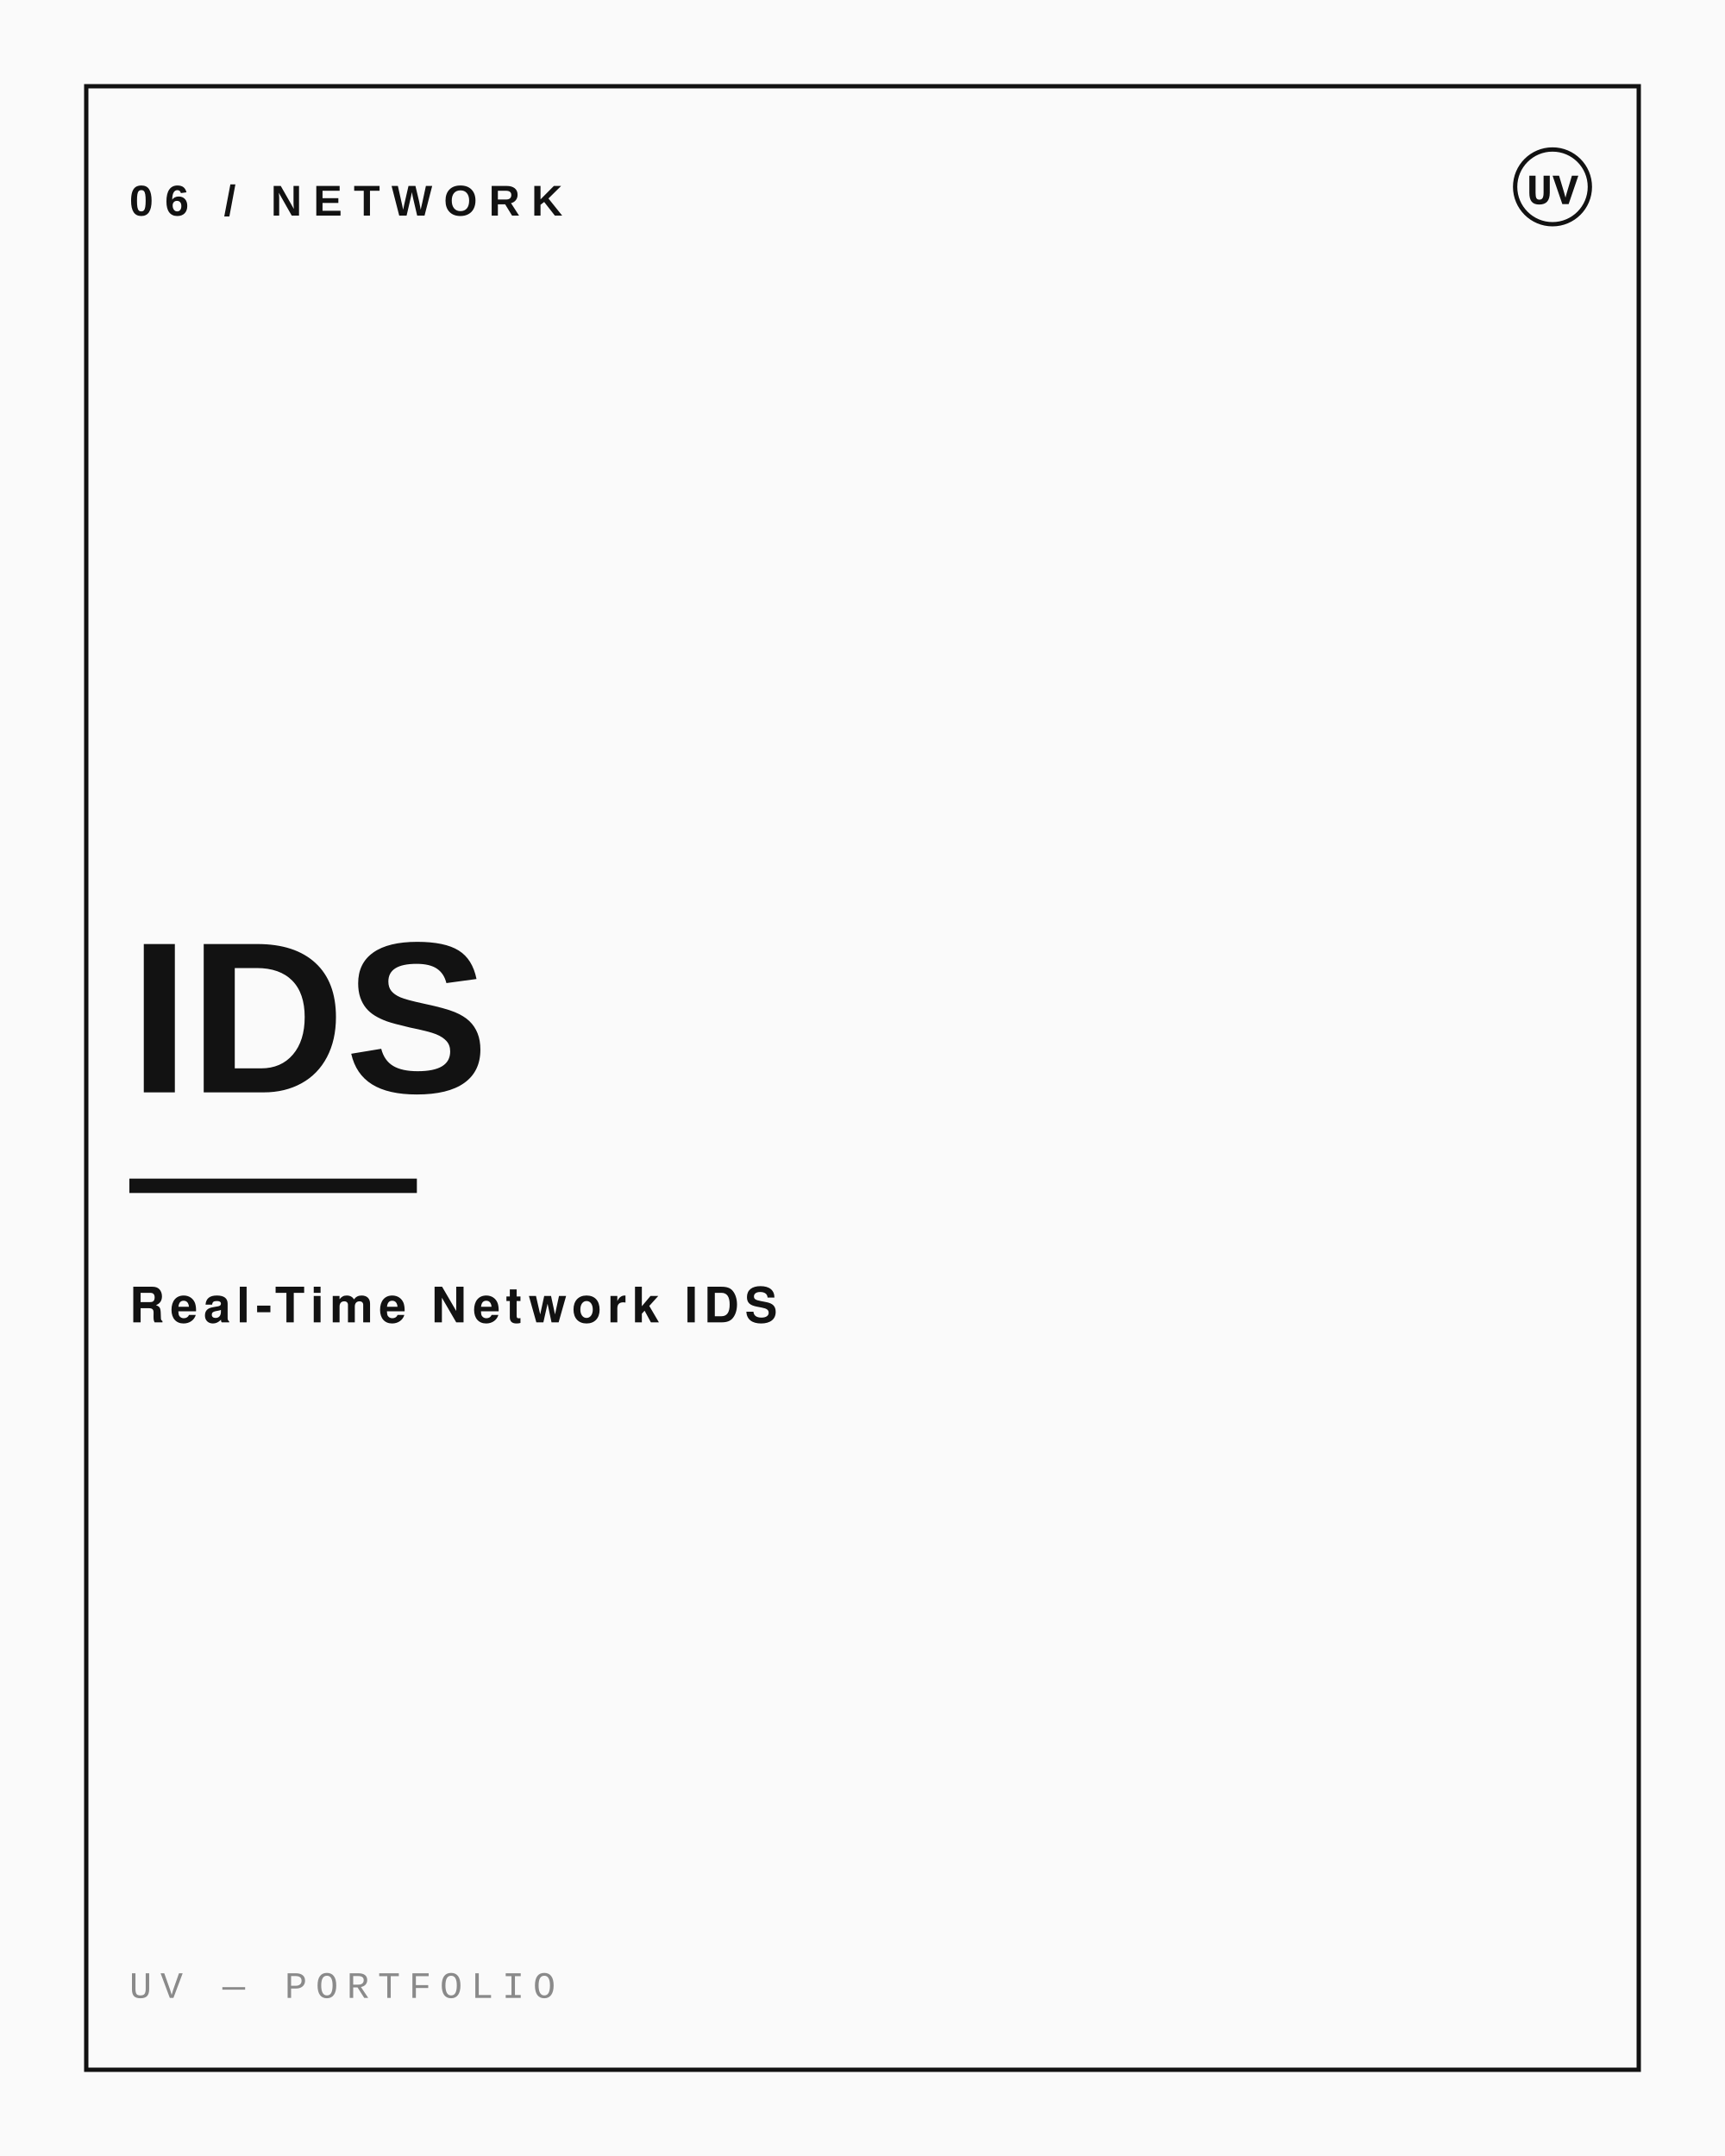
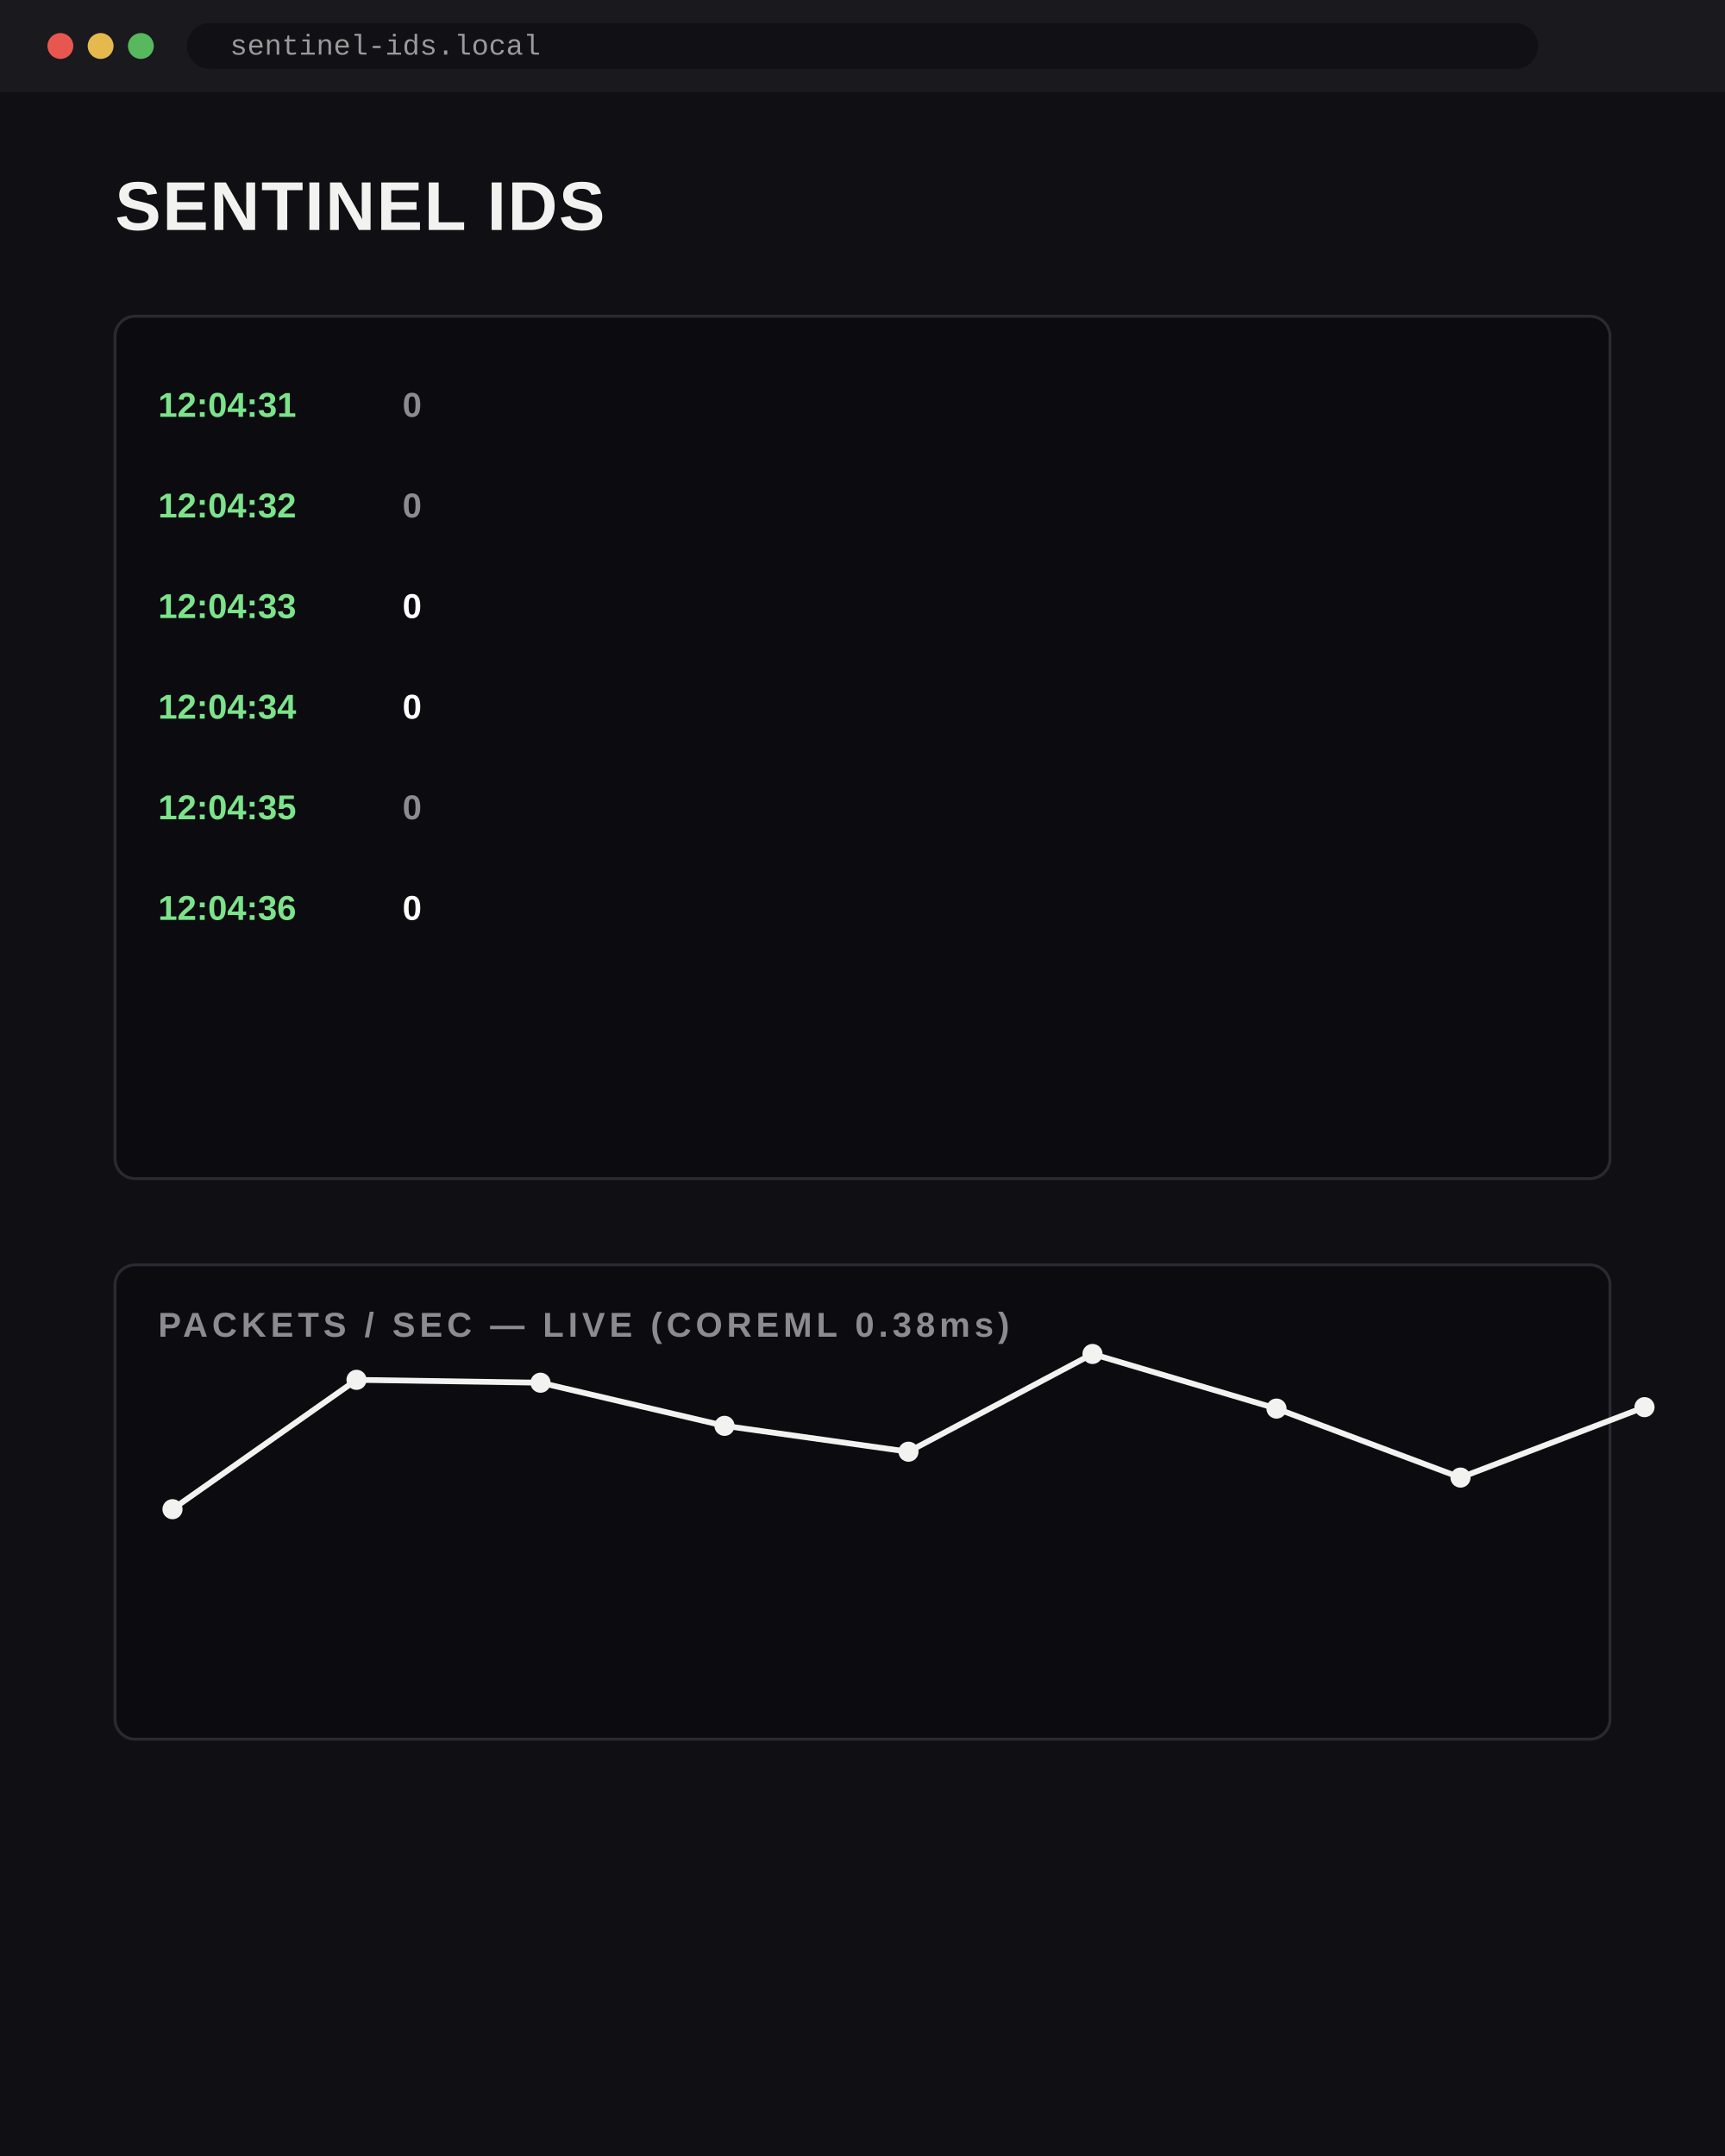
<svg xmlns="http://www.w3.org/2000/svg" width="1200" height="1500" viewBox="0 0 1200 1500">
-   <rect width="1200" height="1500" fill="#FAFAFA" />
-   <rect x="60" y="60" width="1080" height="1380" fill="none" stroke="#121212" stroke-width="3" />
-   <text x="90" y="150" font-family="Arial Black, Arial, sans-serif" font-size="30" font-weight="900" fill="#121212" letter-spacing="8">06 / NETWORK</text>
-   <text x="90" y="760" font-family="Arial Black, Arial, sans-serif" font-size="150" font-weight="900" fill="#121212">IDS</text>
-   <rect x="90" y="820" width="200" height="10" fill="#121212" />
-   <text x="90" y="920" font-family="Helvetica, Arial, sans-serif" font-size="34" font-weight="700" fill="#121212" letter-spacing="4">Real-Time Network IDS</text>
-   <text x="90" y="1390" font-family="Courier New, monospace" font-size="26" fill="#8A8A8A" letter-spacing="6">UV — PORTFOLIO</text>
-   <circle cx="1080" cy="130" r="26" fill="none" stroke="#121212" stroke-width="3" />
-   <text x="1080" y="142" font-family="Courier New, monospace" font-size="30" font-weight="700" fill="#121212" text-anchor="middle">UV</text>
+   <rect width="1200" height="1500" fill="#101014" />
+   <rect x="0" y="0" width="1200" height="64" fill="#2A2A32" opacity="0.35" />
+   <circle cx="42" cy="32" r="9" fill="#E8574F" />
+   <circle cx="70" cy="32" r="9" fill="#E5B94E" />
+   <circle cx="98" cy="32" r="9" fill="#57B85E" />
+   <rect x="130" y="16" width="940" height="32" rx="16" fill="#101014" opacity="0.9" />
+   <text x="160" y="38" font-family="Courier New, monospace" font-size="20" fill="#9A9A9A">sentinel-ids.local</text>
+   <text x="80" y="160" font-family="Arial, sans-serif" font-size="48" font-weight="900" fill="#F2F2F0" letter-spacing="1">SENTINEL IDS</text>
+   <rect x="80" y="220" width="1040" height="600" rx="14" fill="#0C0C10" stroke="#2A2A32" stroke-width="2" />
+   <text x="110" y="290" font-family="Arial, sans-serif" font-size="24" font-weight="700" fill="#7CE38B" letter-spacing="0">12:04:31</text>
+   <text x="280" y="290" font-family="Arial, sans-serif" font-size="24" font-weight="700" fill="#8B8B90" letter-spacing="2">0</text>
+   <text x="110" y="360" font-family="Arial, sans-serif" font-size="24" font-weight="700" fill="#7CE38B" letter-spacing="0">12:04:32</text>
+   <text x="280" y="360" font-family="Arial, sans-serif" font-size="24" font-weight="700" fill="#8B8B90" letter-spacing="2">0</text>
+   <text x="110" y="430" font-family="Arial, sans-serif" font-size="24" font-weight="700" fill="#7CE38B" letter-spacing="0">12:04:33</text>
+   <text x="280" y="430" font-family="Arial, sans-serif" font-size="24" font-weight="700" fill="#FFFFFF" letter-spacing="2">0</text>
+   <text x="110" y="500" font-family="Arial, sans-serif" font-size="24" font-weight="700" fill="#7CE38B" letter-spacing="0">12:04:34</text>
+   <text x="280" y="500" font-family="Arial, sans-serif" font-size="24" font-weight="700" fill="#FFFFFF" letter-spacing="2">0</text>
+   <text x="110" y="570" font-family="Arial, sans-serif" font-size="24" font-weight="700" fill="#7CE38B" letter-spacing="0">12:04:35</text>
+   <text x="280" y="570" font-family="Arial, sans-serif" font-size="24" font-weight="700" fill="#8B8B90" letter-spacing="2">0</text>
+   <text x="110" y="640" font-family="Arial, sans-serif" font-size="24" font-weight="700" fill="#7CE38B" letter-spacing="0">12:04:36</text>
+   <text x="280" y="640" font-family="Arial, sans-serif" font-size="24" font-weight="700" fill="#FFFFFF" letter-spacing="2">0</text>
+   <rect x="80" y="880" width="1040" height="330" rx="14" fill="#0C0C10" stroke="#2A2A32" stroke-width="2" />
+   <polyline points="120,1050 248,960 376,962 504,992 632,1010 760,942 888,980 1016,1028 1144,979" fill="none" stroke="#F2F2F0" stroke-width="4" />
+   <circle cx="120" cy="1050" r="7" fill="#F2F2F0" />
+   <circle cx="248" cy="960" r="7" fill="#F2F2F0" />
+   <circle cx="376" cy="962" r="7" fill="#F2F2F0" />
+   <circle cx="504" cy="992" r="7" fill="#F2F2F0" />
+   <circle cx="632" cy="1010" r="7" fill="#F2F2F0" />
+   <circle cx="760" cy="942" r="7" fill="#F2F2F0" />
+   <circle cx="888" cy="980" r="7" fill="#F2F2F0" />
+   <circle cx="1016" cy="1028" r="7" fill="#F2F2F0" />
+   <circle cx="1144" cy="979" r="7" fill="#F2F2F0" />
+   <text x="110" y="930" font-family="Arial, sans-serif" font-size="24" font-weight="700" fill="#8B8B90" letter-spacing="3">PACKETS / SEC — LIVE (COREML 0.38ms)</text>
</svg>
